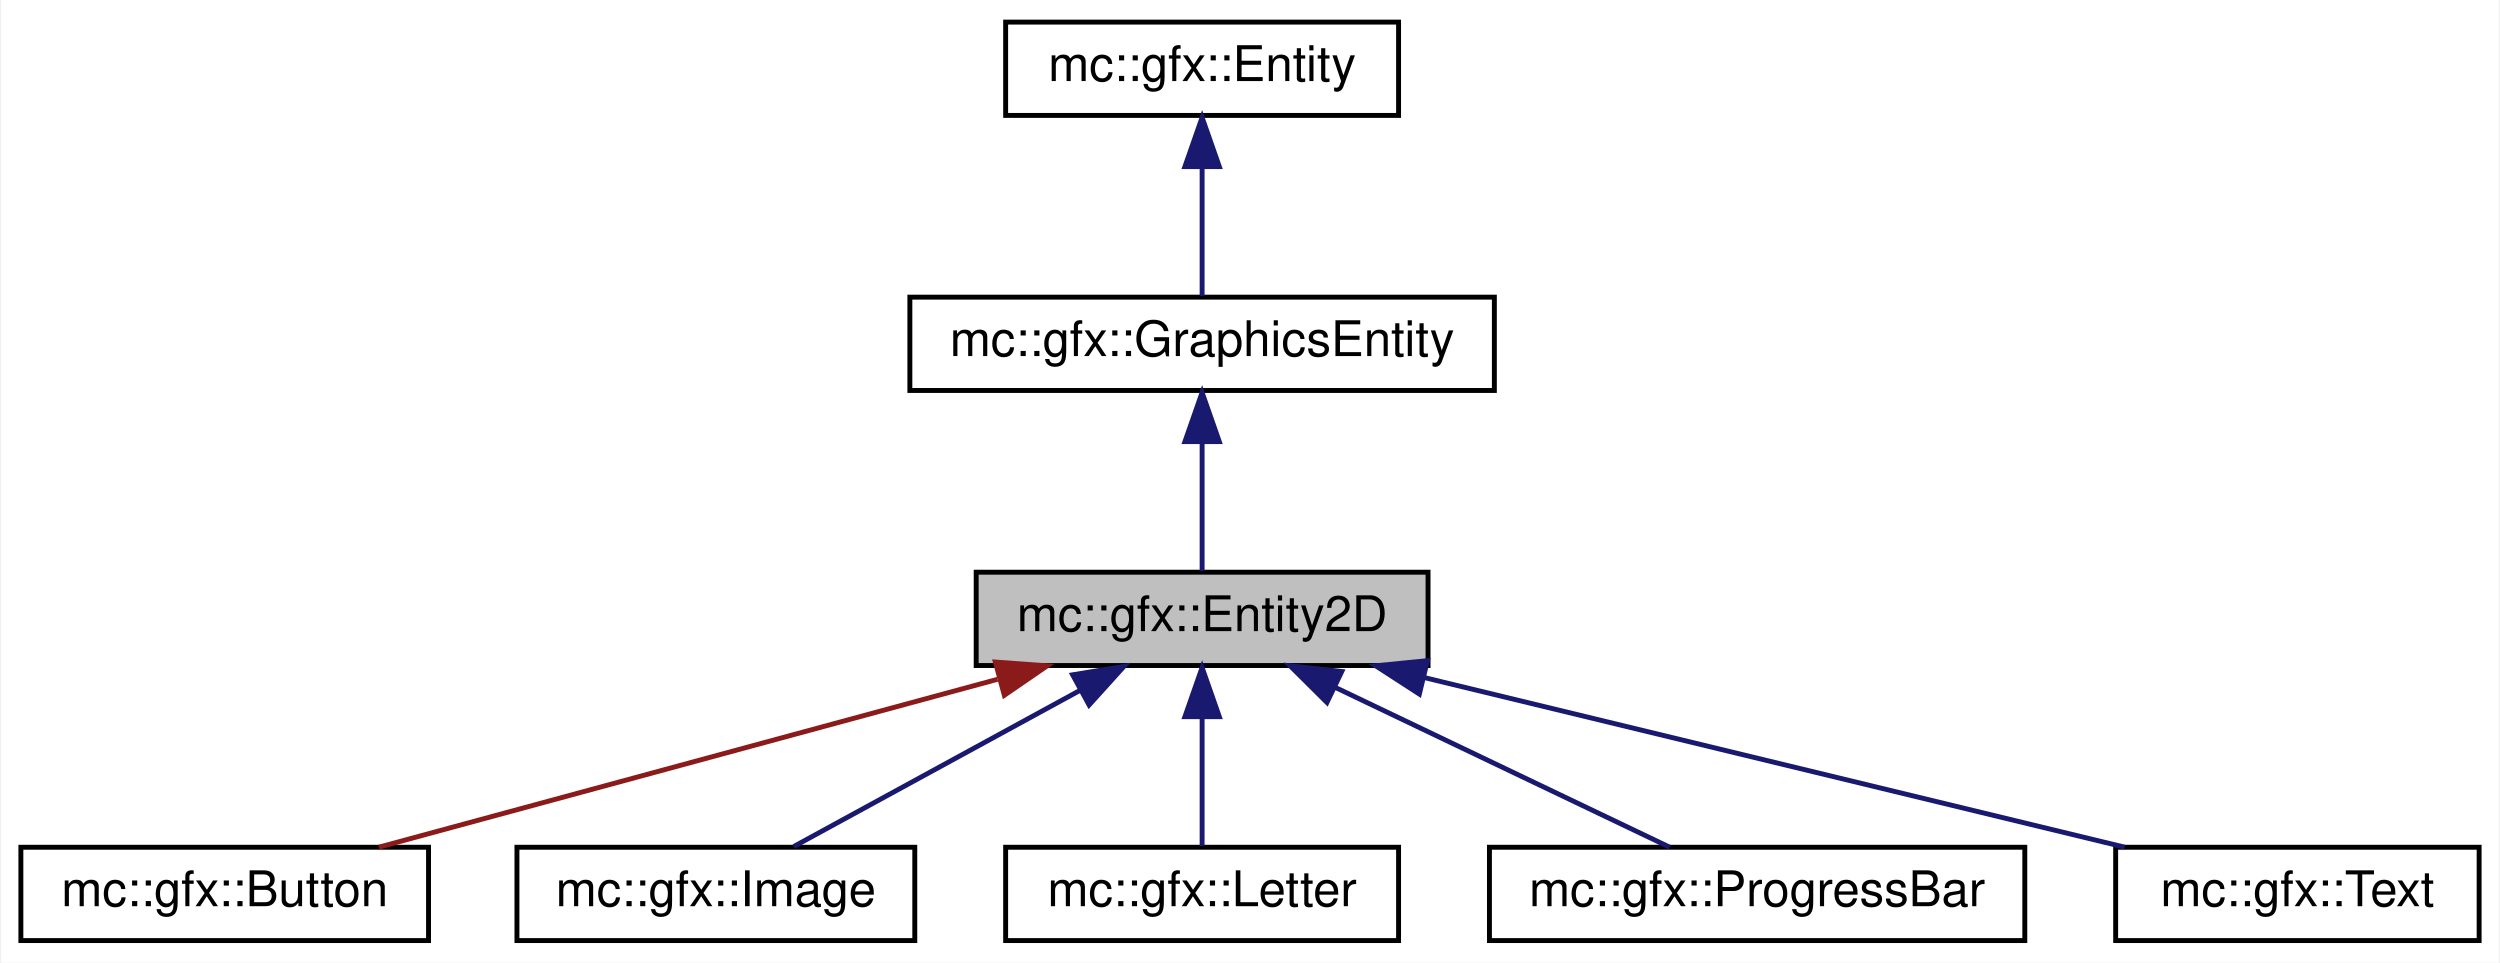
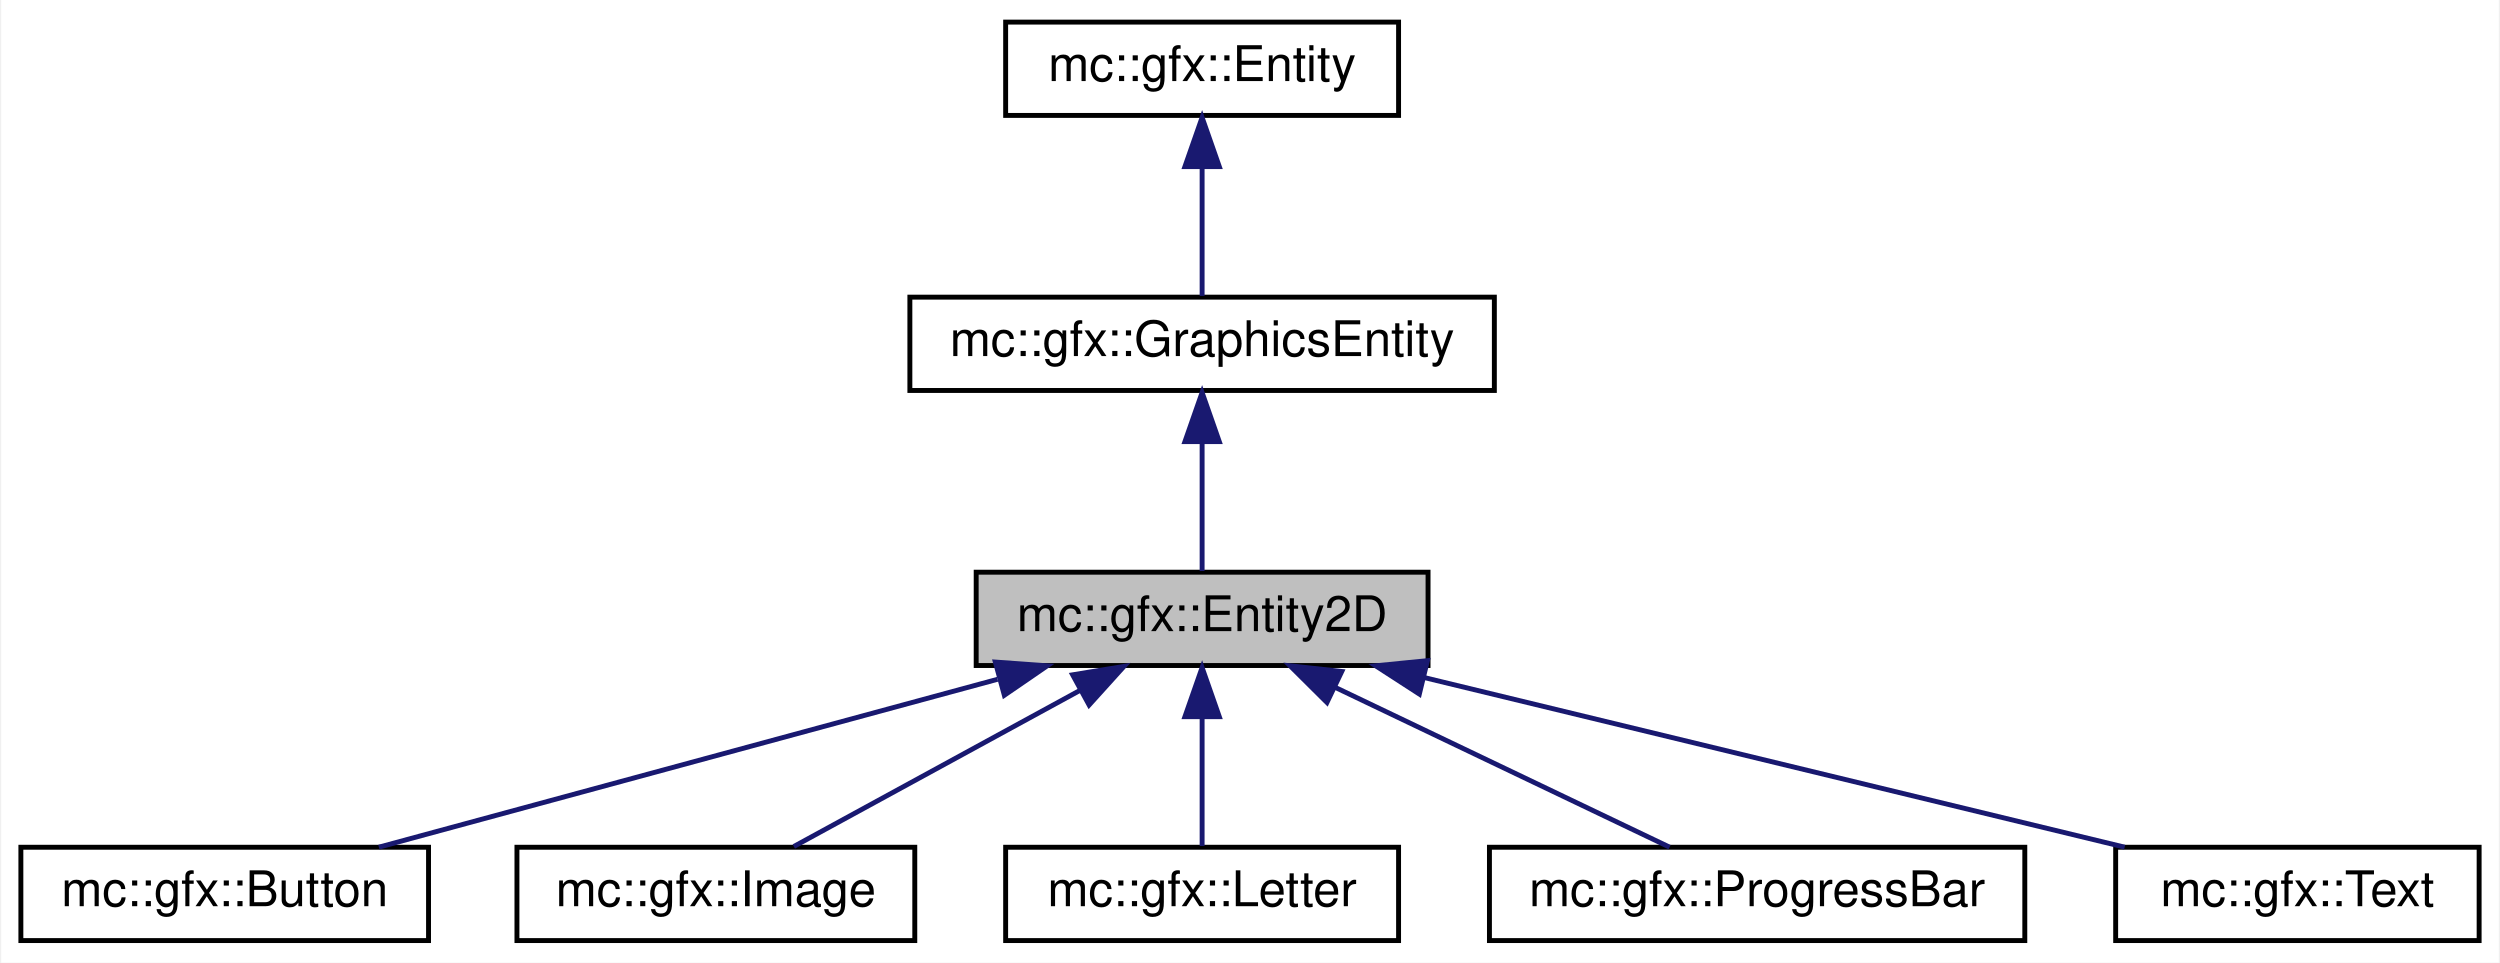
<svg xmlns="http://www.w3.org/2000/svg" xmlns:xlink="http://www.w3.org/1999/xlink" width="509pt" height="196pt" viewBox="0.00 0.00 508.50 196.00">
  <g id="graph0" class="graph" transform="scale(1 1) rotate(0) translate(4 192)">
    <polygon fill="white" stroke="none" points="-4,4 -4,-192 504.5,-192 504.5,4 -4,4" />
    <g id="node1" class="node">
      <polygon fill="#bfbfbf" stroke="black" points="194.5,-56.5 194.5,-75.5 286.5,-75.5 286.5,-56.5 194.5,-56.5" />
      <text text-anchor="middle" x="240.5" y="-63.5" font-family="Helvetica,sans-Serif" font-size="10.00">mc::gfx::Entity2D</text>
    </g>
    <g id="node4" class="node">
      <g id="a_node4">
        <a xlink:href="../../d7/dec/a00010.html" target="_top" xlink:title="mc::gfx::Button">
          <polygon fill="white" stroke="black" points="0,-0.5 0,-19.5 83,-19.5 83,-0.5 0,-0.5" />
          <text text-anchor="middle" x="41.5" y="-7.5" font-family="Helvetica,sans-Serif" font-size="10.00">mc::gfx::Button</text>
        </a>
      </g>
    </g>
    <g id="edge3" class="edge">
-       <path fill="none" stroke="#8b1a1a" d="M198.852,-53.699C161.294,-43.507 106.886,-28.743 72.885,-19.516" />
-       <polygon fill="#8b1a1a" stroke="#8b1a1a" points="198.4,-57.203 208.968,-56.444 200.233,-50.447 198.4,-57.203" />
+       <path fill="none" stroke="midnightblue" d="M198.852,-53.699C161.294,-43.507 106.886,-28.743 72.885,-19.516" />
+       <polygon fill="midnightblue" stroke="midnightblue" points="198.4,-57.203 208.968,-56.444 200.233,-50.447 198.4,-57.203" />
    </g>
    <g id="node5" class="node">
      <g id="a_node5">
        <a xlink:href="../../d0/d33/a00027.html" target="_top" xlink:title="mc::gfx::Image">
          <polygon fill="white" stroke="black" points="101,-0.5 101,-19.5 182,-19.5 182,-0.5 101,-0.5" />
          <text text-anchor="middle" x="141.5" y="-7.5" font-family="Helvetica,sans-Serif" font-size="10.00">mc::gfx::Image</text>
        </a>
      </g>
    </g>
    <g id="edge4" class="edge">
      <path fill="none" stroke="midnightblue" d="M215.663,-51.453C197.386,-41.483 173.084,-28.228 157.367,-19.654" />
      <polygon fill="midnightblue" stroke="midnightblue" points="214.139,-54.608 224.594,-56.324 217.491,-48.463 214.139,-54.608" />
    </g>
    <g id="node6" class="node">
      <g id="a_node6">
        <a xlink:href="../../df/d61/a00031.html" target="_top" xlink:title="mc::gfx::Letter">
          <polygon fill="white" stroke="black" points="200.5,-0.5 200.5,-19.5 280.5,-19.5 280.5,-0.5 200.5,-0.5" />
          <text text-anchor="middle" x="240.5" y="-7.5" font-family="Helvetica,sans-Serif" font-size="10.00">mc::gfx::Letter</text>
        </a>
      </g>
    </g>
    <g id="edge5" class="edge">
      <path fill="none" stroke="midnightblue" d="M240.5,-45.804C240.5,-36.91 240.5,-26.78 240.5,-19.751" />
      <polygon fill="midnightblue" stroke="midnightblue" points="237,-46.083 240.5,-56.083 244,-46.083 237,-46.083" />
    </g>
    <g id="node7" class="node">
      <g id="a_node7">
        <a xlink:href="../../db/d3a/a00040.html" target="_top" xlink:title="mc::gfx::ProgressBar">
          <polygon fill="white" stroke="black" points="299,-0.5 299,-19.5 408,-19.5 408,-0.5 299,-0.5" />
          <text text-anchor="middle" x="353.5" y="-7.5" font-family="Helvetica,sans-Serif" font-size="10.00">mc::gfx::ProgressBar</text>
        </a>
      </g>
    </g>
    <g id="edge6" class="edge">
      <path fill="none" stroke="midnightblue" d="M267.503,-52.096C288.614,-42.007 317.362,-28.27 335.679,-19.516" />
      <polygon fill="midnightblue" stroke="midnightblue" points="265.919,-48.974 258.405,-56.444 268.937,-55.29 265.919,-48.974" />
    </g>
    <g id="node8" class="node">
      <g id="a_node8">
        <a xlink:href="../../d0/d89/a00071.html" target="_top" xlink:title="mc::gfx::Text">
          <polygon fill="white" stroke="black" points="426.5,-0.5 426.5,-19.5 500.5,-19.5 500.5,-0.5 426.5,-0.5" />
          <text text-anchor="middle" x="463.5" y="-7.5" font-family="Helvetica,sans-Serif" font-size="10.00">mc::gfx::Text</text>
        </a>
      </g>
    </g>
    <g id="edge7" class="edge">
      <path fill="none" stroke="midnightblue" d="M285.561,-54.088C327.691,-43.886 389.74,-28.861 428.33,-19.516" />
      <polygon fill="midnightblue" stroke="midnightblue" points="284.73,-50.688 275.835,-56.444 286.378,-57.492 284.73,-50.688" />
    </g>
    <g id="node2" class="node">
      <g id="a_node2">
        <a xlink:href="../../d3/dfe/a00025.html" target="_top" xlink:title="mc::gfx::GraphicsEntity">
          <polygon fill="white" stroke="black" points="181,-112.5 181,-131.5 300,-131.5 300,-112.5 181,-112.5" />
          <text text-anchor="middle" x="240.5" y="-119.5" font-family="Helvetica,sans-Serif" font-size="10.00">mc::gfx::GraphicsEntity</text>
        </a>
      </g>
    </g>
    <g id="edge1" class="edge">
      <path fill="none" stroke="midnightblue" d="M240.5,-101.805C240.5,-92.91 240.5,-82.78 240.5,-75.751" />
      <polygon fill="midnightblue" stroke="midnightblue" points="237,-102.083 240.5,-112.083 244,-102.083 237,-102.083" />
    </g>
    <g id="node3" class="node">
      <g id="a_node3">
        <a xlink:href="../../dd/da2/a00019.html" target="_top" xlink:title="Abstract superclass for all graphical objects. ">
          <polygon fill="white" stroke="black" points="200.5,-168.5 200.5,-187.5 280.5,-187.5 280.5,-168.5 200.5,-168.5" />
          <text text-anchor="middle" x="240.5" y="-175.5" font-family="Helvetica,sans-Serif" font-size="10.00">mc::gfx::Entity</text>
        </a>
      </g>
    </g>
    <g id="edge2" class="edge">
      <path fill="none" stroke="midnightblue" d="M240.5,-157.805C240.5,-148.91 240.5,-138.78 240.5,-131.751" />
      <polygon fill="midnightblue" stroke="midnightblue" points="237,-158.083 240.5,-168.083 244,-158.083 237,-158.083" />
    </g>
  </g>
</svg>
